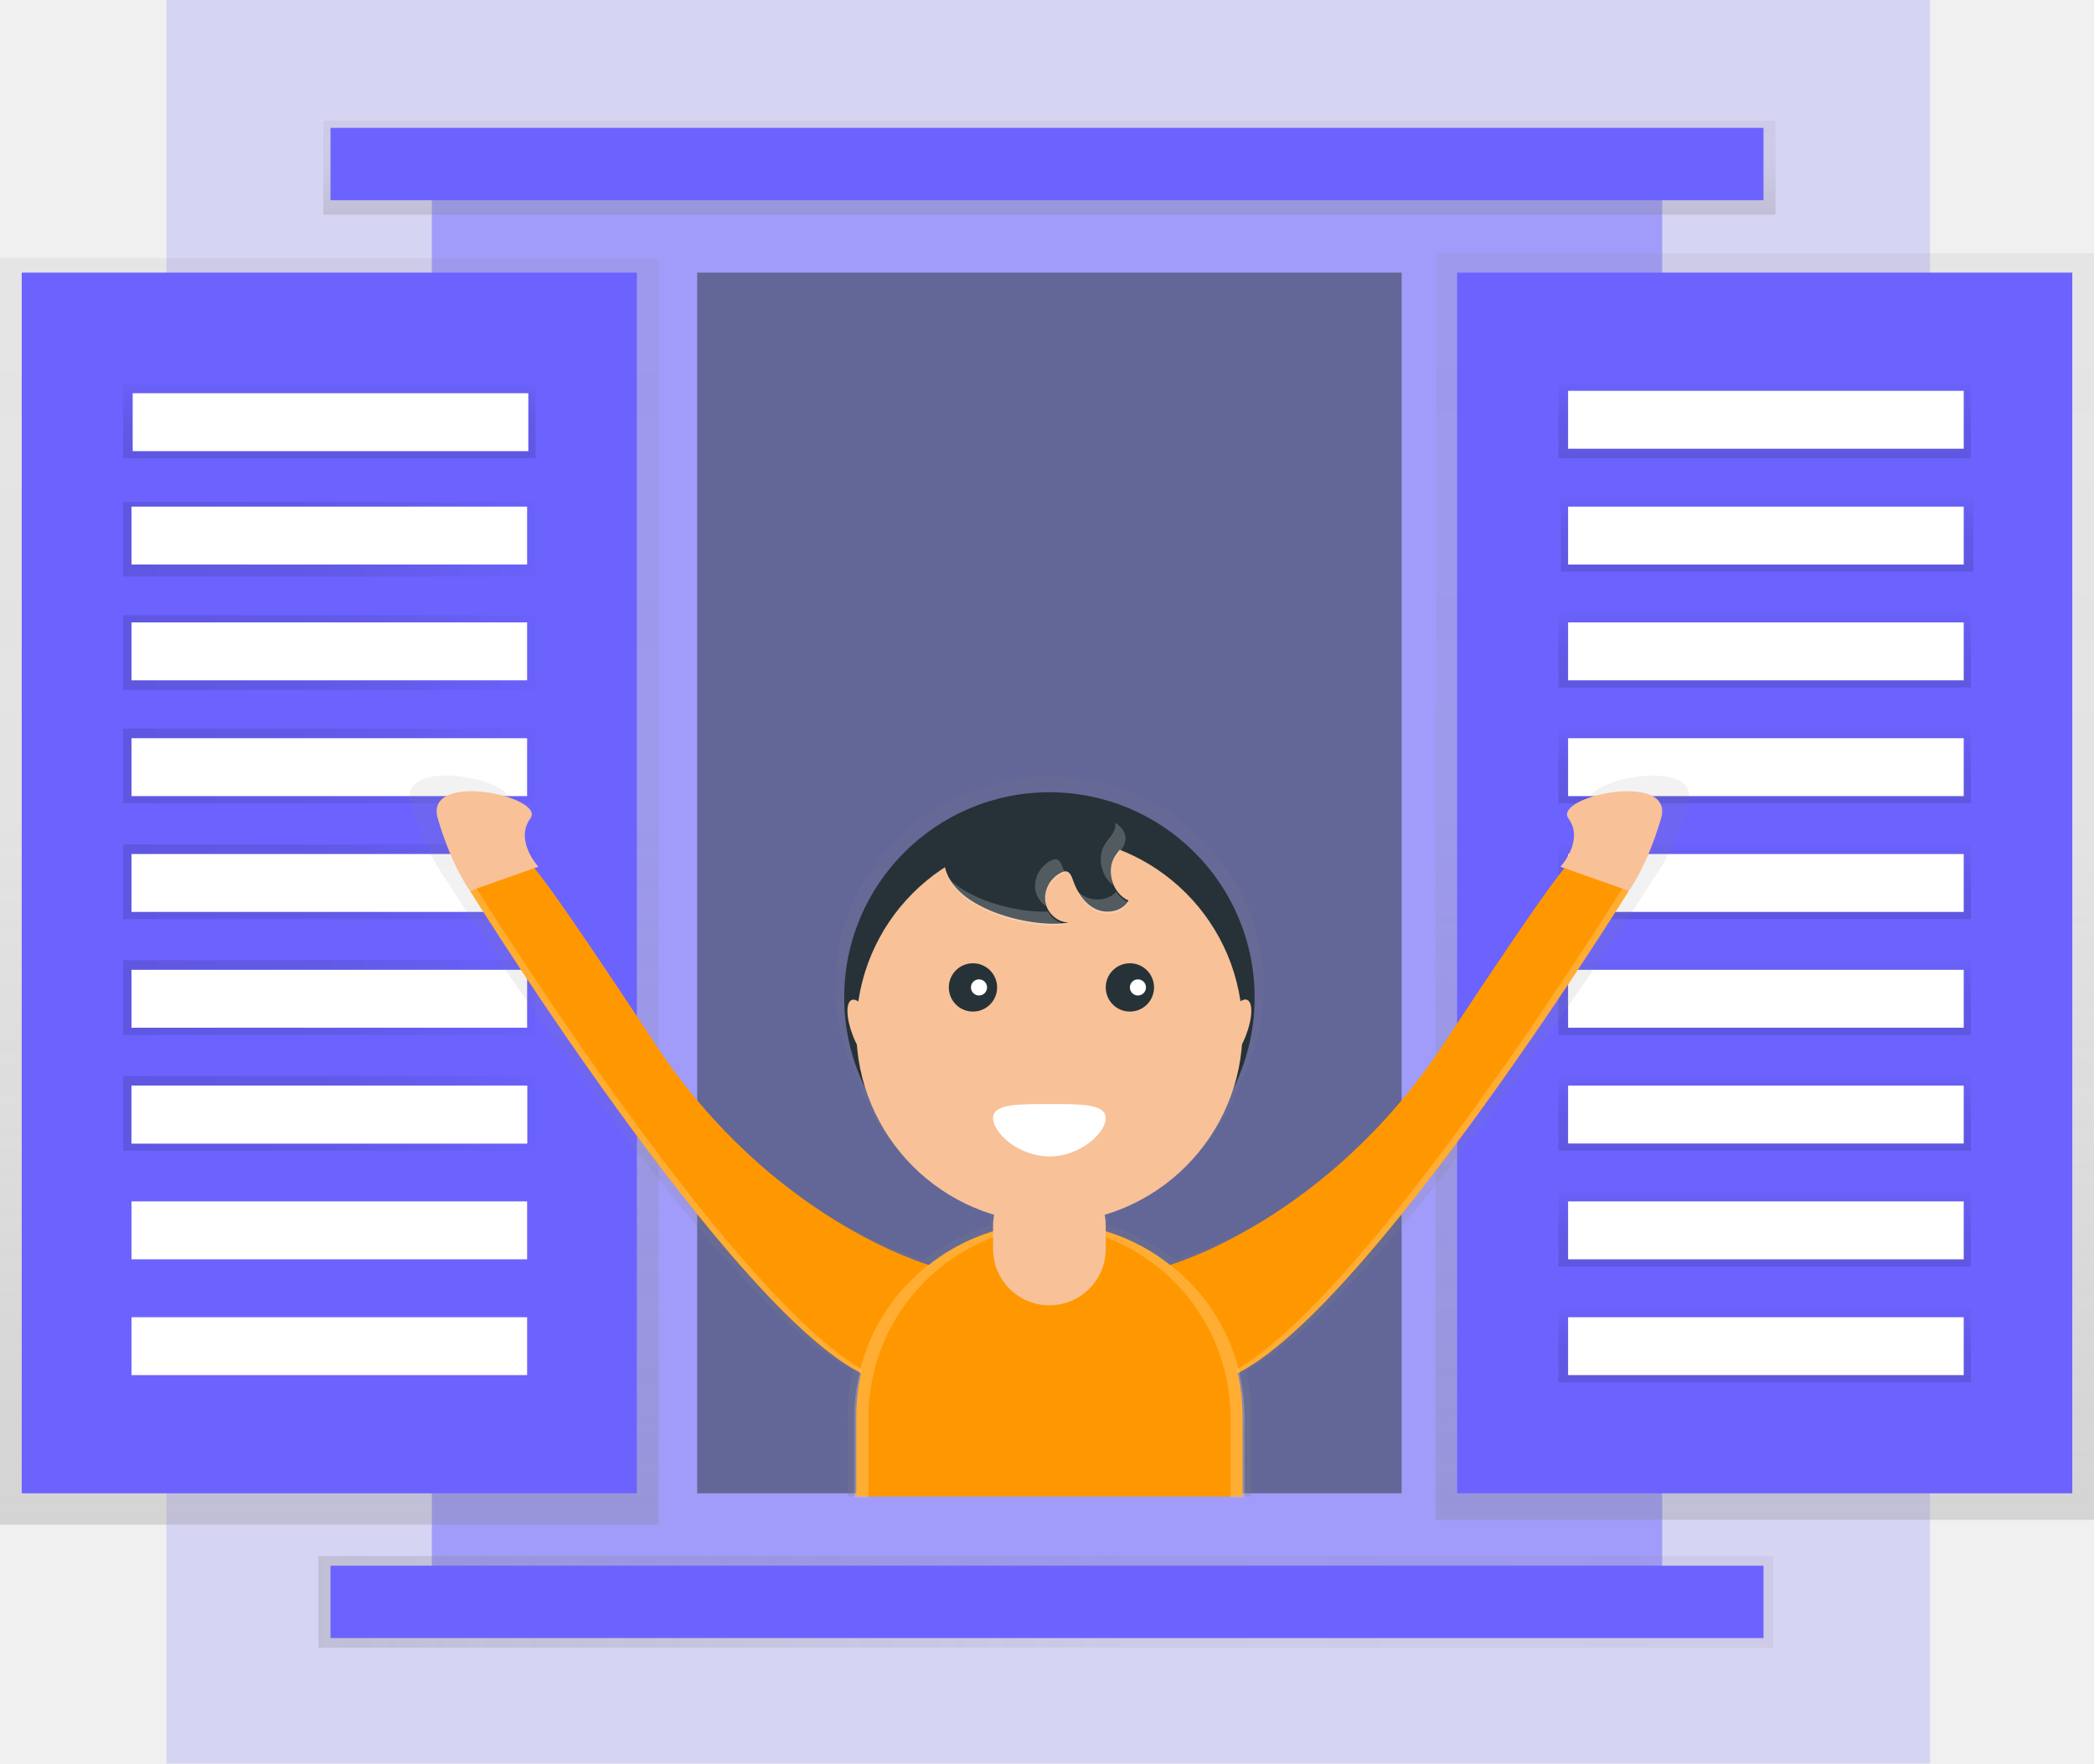
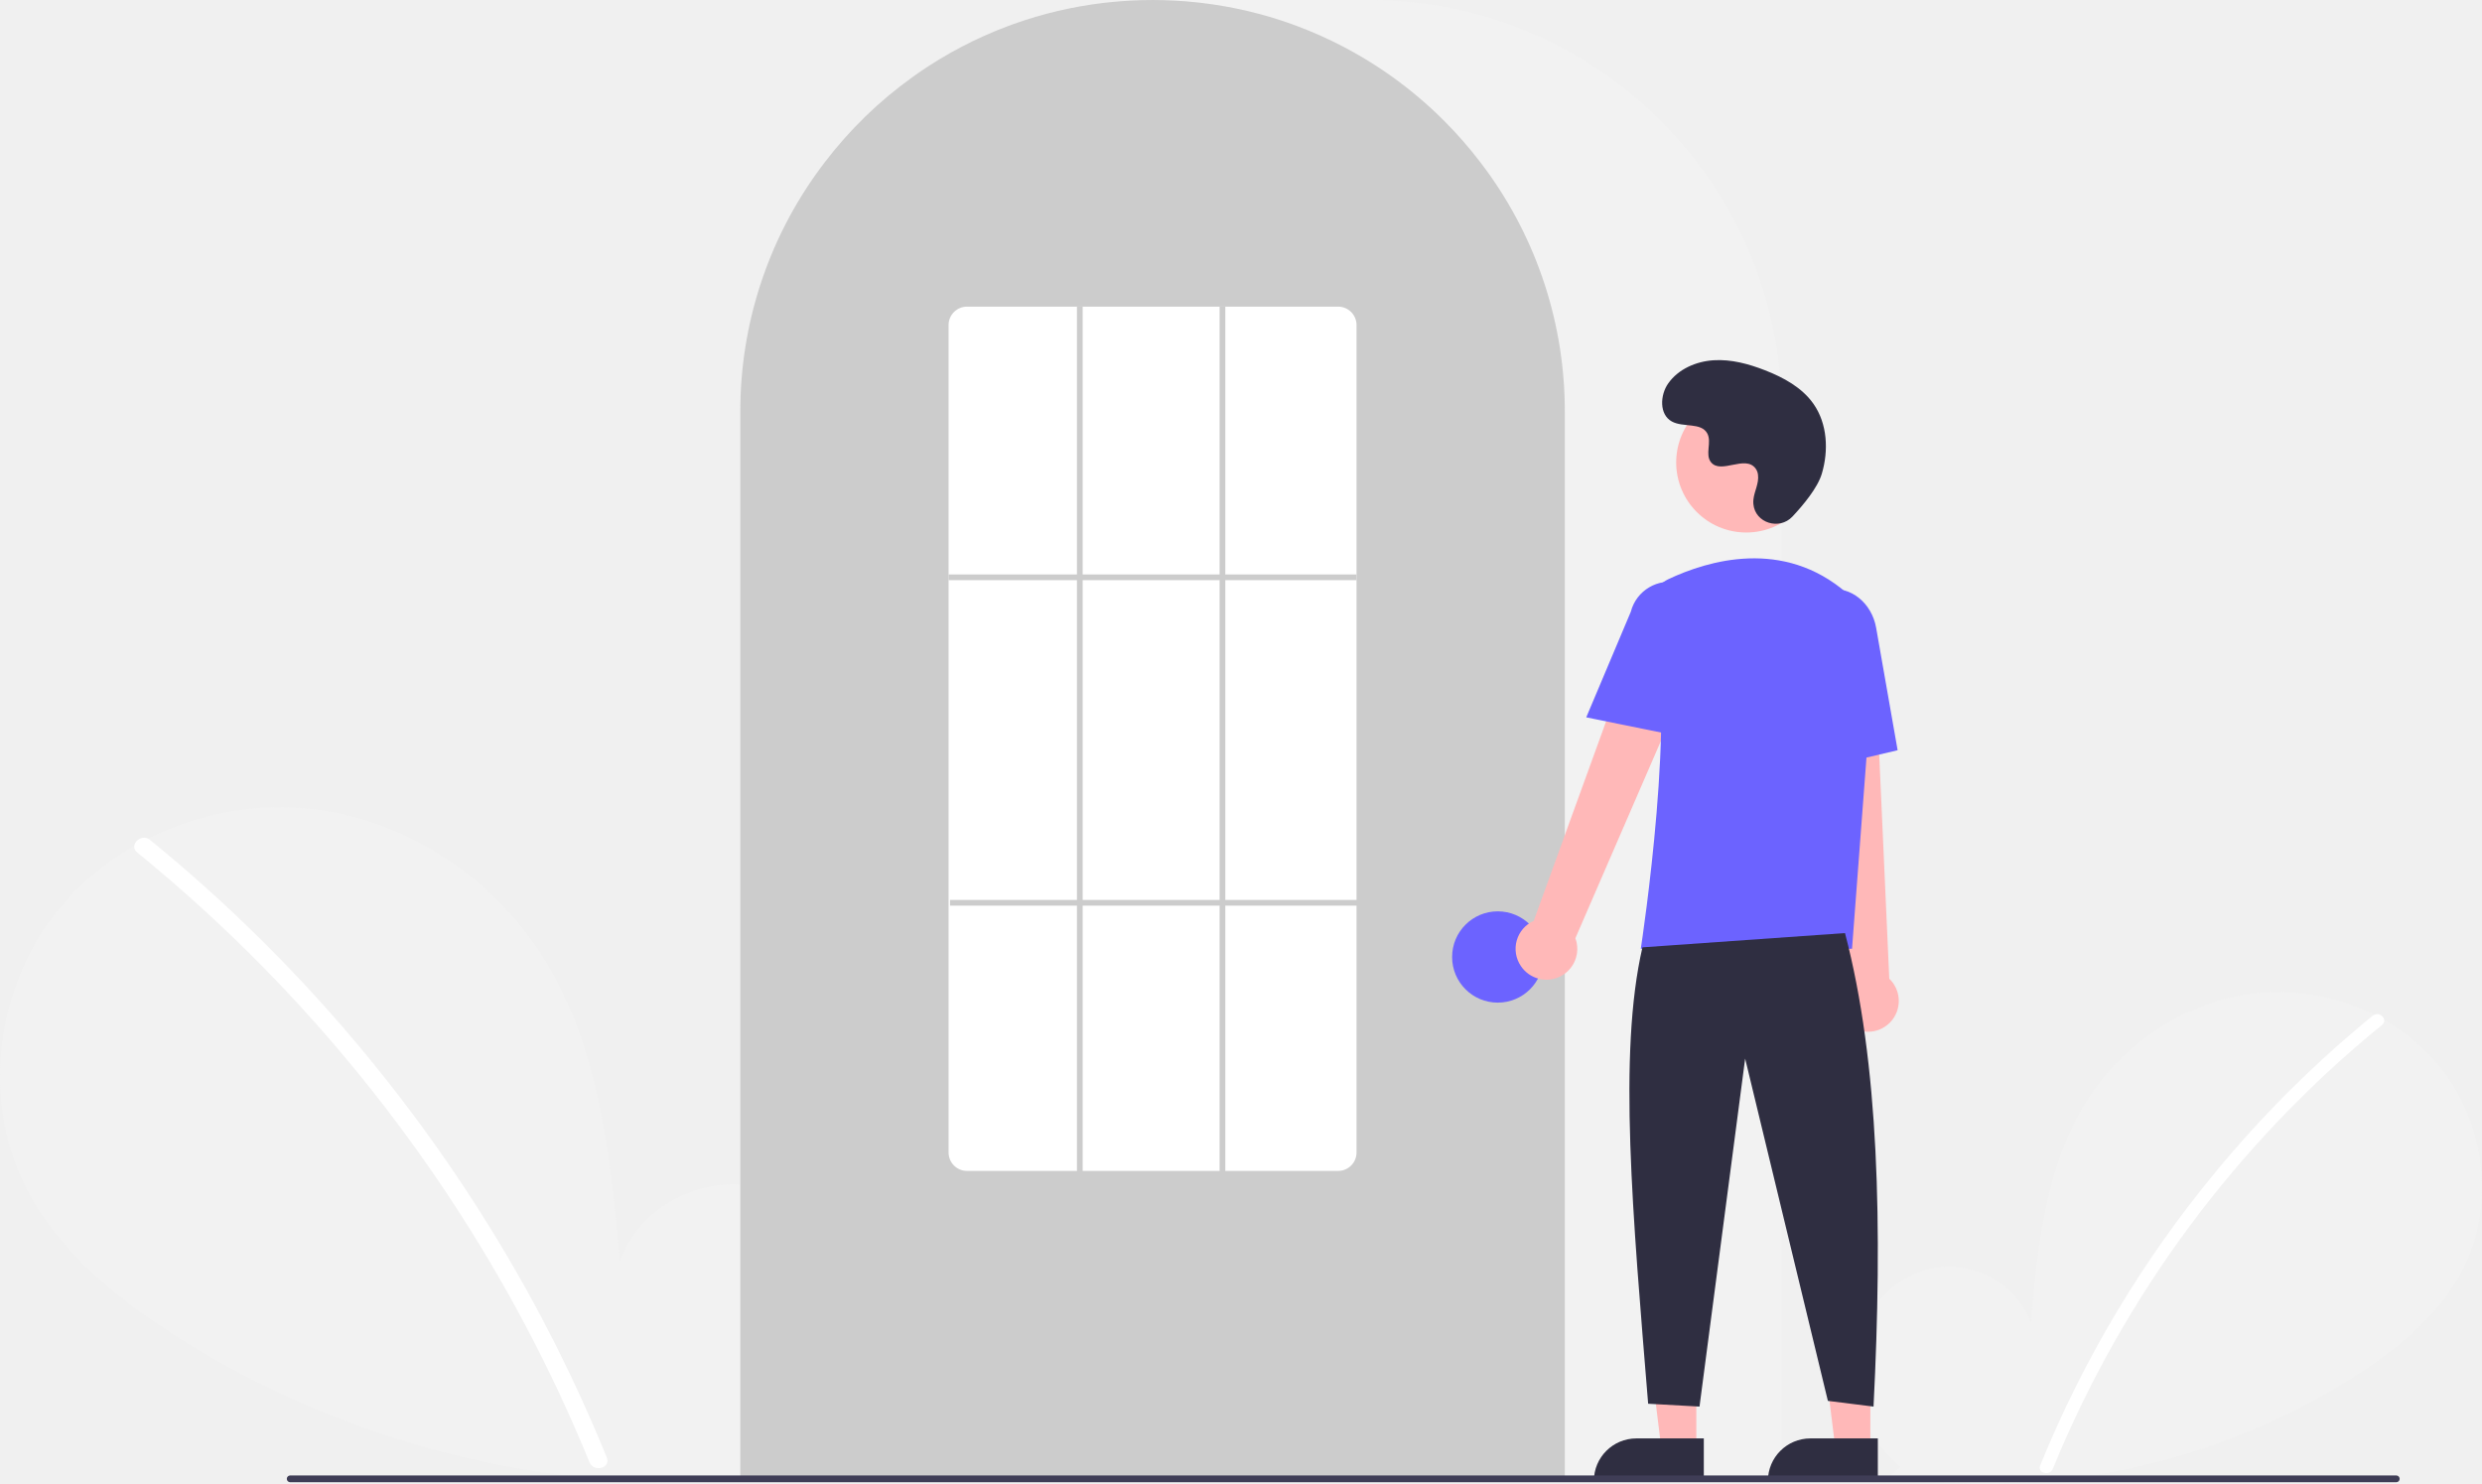
- <svg xmlns="http://www.w3.org/2000/svg" xmlns:xlink="http://www.w3.org/1999/xlink" id="fd1e300e-6133-4b79-9025-3394cccdd89f" data-name="Layer 1" width="868" height="731" viewBox="0 0 868 731">
-   <defs>
-     <linearGradient id="06147ff9-8cd2-48ac-a1c1-caecd7b6d6a5" x1="731.5" y1="630" x2="731.5" y2="105" gradientUnits="userSpaceOnUse">
-       <stop offset="0" stop-color="gray" stop-opacity="0.25" />
-       <stop offset="0.54" stop-color="gray" stop-opacity="0.12" />
-       <stop offset="1" stop-color="gray" stop-opacity="0.1" />
-     </linearGradient>
-     <linearGradient id="a49b107c-cf66-4ec6-8282-86ab0caa351c" x1="136.5" y1="632" x2="136.5" y2="107" xlink:href="#06147ff9-8cd2-48ac-a1c1-caecd7b6d6a5" />
-     <linearGradient id="1f9811ff-c8f4-40a6-be63-e60ca0341cbe" x1="136.5" y1="190" x2="136.5" y2="159" gradientUnits="userSpaceOnUse">
-       <stop offset="0" stop-opacity="0.12" />
-       <stop offset="0.55" stop-opacity="0.09" />
-       <stop offset="1" stop-opacity="0.02" />
-     </linearGradient>
-     <linearGradient id="b9a200bd-353c-4381-b6e1-073e5213fd80" x1="732.5" y1="237" x2="732.5" y2="206" xlink:href="#1f9811ff-c8f4-40a6-be63-e60ca0341cbe" />
-     <linearGradient id="bd740118-0fc8-46fe-baa7-1287731d1ce1" x1="731.5" y1="285" x2="731.5" y2="254" xlink:href="#1f9811ff-c8f4-40a6-be63-e60ca0341cbe" />
-     <linearGradient id="be3dcc85-6798-4804-ad40-40dd5e1bf54d" x1="731.5" y1="333" x2="731.5" y2="302" xlink:href="#1f9811ff-c8f4-40a6-be63-e60ca0341cbe" />
-     <linearGradient id="7951aed1-d6b7-43ca-8fc6-4bf3d931fa96" x1="731.5" y1="381" x2="731.5" y2="350" xlink:href="#1f9811ff-c8f4-40a6-be63-e60ca0341cbe" />
-     <linearGradient id="f7ec873f-c4fc-49e9-9fd3-dd83f2d4e56d" x1="731.5" y1="429" x2="731.5" y2="398" xlink:href="#1f9811ff-c8f4-40a6-be63-e60ca0341cbe" />
-     <linearGradient id="ccdfa92b-51d8-4ad9-a821-9e1bef0af2d7" x1="731.5" y1="477" x2="731.5" y2="446" xlink:href="#1f9811ff-c8f4-40a6-be63-e60ca0341cbe" />
-     <linearGradient id="073d1fbf-61de-45f9-b512-c4899ce091e5" x1="731.5" y1="525" x2="731.5" y2="494" xlink:href="#1f9811ff-c8f4-40a6-be63-e60ca0341cbe" />
-     <linearGradient id="24835175-14ba-470d-95d2-6a8277fcc694" x1="731.5" y1="573" x2="731.5" y2="542" xlink:href="#1f9811ff-c8f4-40a6-be63-e60ca0341cbe" />
-     <linearGradient id="5ff08f58-18b8-40ea-89dd-f61e941fbca5" x1="731.5" x2="731.5" xlink:href="#1f9811ff-c8f4-40a6-be63-e60ca0341cbe" />
-     <linearGradient id="35037972-f4cb-4e52-85d9-6feea861c78a" x1="51" y1="223.5" x2="222" y2="223.5" xlink:href="#1f9811ff-c8f4-40a6-be63-e60ca0341cbe" />
-     <linearGradient id="c11cf938-6a5f-4793-b594-126852022070" x1="51" y1="270.5" x2="222" y2="270.5" xlink:href="#1f9811ff-c8f4-40a6-be63-e60ca0341cbe" />
-     <linearGradient id="68e8be81-276e-4a4c-a07a-ad0995a3c0be" x1="51" y1="317.5" x2="222" y2="317.5" xlink:href="#1f9811ff-c8f4-40a6-be63-e60ca0341cbe" />
-     <linearGradient id="0822cc54-0c46-479a-a5ec-03e9a82962c7" x1="51" y1="365.5" x2="222" y2="365.5" xlink:href="#1f9811ff-c8f4-40a6-be63-e60ca0341cbe" />
-     <linearGradient id="7019b20f-90f6-479e-a238-57a05bc6be32" x1="51" y1="413.5" x2="222" y2="413.5" xlink:href="#1f9811ff-c8f4-40a6-be63-e60ca0341cbe" />
-     <linearGradient id="d42fcc48-79e2-414c-a733-2be802693088" x1="51" y1="461.5" x2="222" y2="461.5" xlink:href="#1f9811ff-c8f4-40a6-be63-e60ca0341cbe" />
-     <linearGradient id="0c4558fc-2870-4523-bb15-f13635f1ebad" x1="132" y1="664" x2="735" y2="664" xlink:href="#06147ff9-8cd2-48ac-a1c1-caecd7b6d6a5" />
-     <linearGradient id="5f8c78d2-e119-41dc-88f5-5bfd3b7b4286" x1="435" y1="89" x2="435" y2="50" xlink:href="#06147ff9-8cd2-48ac-a1c1-caecd7b6d6a5" />
-     <linearGradient id="0b3309b2-8c80-4e02-ba09-43858a03760e" x1="601" y1="704.8" x2="601" y2="406" xlink:href="#06147ff9-8cd2-48ac-a1c1-caecd7b6d6a5" />
-   </defs>
-   <rect x="69" width="731" height="731" fill="#6c63ff" opacity="0.2" />
-   <rect x="179" y="68.25" width="510" height="595.5" fill="#6c63ff" opacity="0.5" />
-   <rect x="595" y="105" width="273" height="525" fill="url(#06147ff9-8cd2-48ac-a1c1-caecd7b6d6a5)" />
-   <rect y="107" width="273" height="525" fill="url(#a49b107c-cf66-4ec6-8282-86ab0caa351c)" />
-   <rect x="604" y="113" width="255" height="506" fill="#6c63ff" />
-   <rect x="175" y="197.5" width="255" height="506" transform="translate(439 816.5) rotate(-180)" fill="#6c63ff" />
-   <rect x="51" y="159" width="171" height="31" fill="url(#1f9811ff-c8f4-40a6-be63-e60ca0341cbe)" />
-   <rect x="647" y="206" width="171" height="31" fill="url(#b9a200bd-353c-4381-b6e1-073e5213fd80)" />
-   <rect x="646" y="254" width="171" height="31" fill="url(#bd740118-0fc8-46fe-baa7-1287731d1ce1)" />
-   <rect x="646" y="302" width="171" height="31" fill="url(#be3dcc85-6798-4804-ad40-40dd5e1bf54d)" />
-   <rect x="646" y="350" width="171" height="31" fill="url(#7951aed1-d6b7-43ca-8fc6-4bf3d931fa96)" />
-   <rect x="646" y="398" width="171" height="31" fill="url(#f7ec873f-c4fc-49e9-9fd3-dd83f2d4e56d)" />
-   <rect x="646" y="446" width="171" height="31" fill="url(#ccdfa92b-51d8-4ad9-a821-9e1bef0af2d7)" />
-   <rect x="646" y="494" width="171" height="31" fill="url(#073d1fbf-61de-45f9-b512-c4899ce091e5)" />
-   <rect x="646" y="542" width="171" height="31" fill="url(#24835175-14ba-470d-95d2-6a8277fcc694)" />
-   <rect x="646" y="159" width="171" height="31" fill="url(#5ff08f58-18b8-40ea-89dd-f61e941fbca5)" />
-   <rect x="51" y="208" width="171" height="31" fill="url(#35037972-f4cb-4e52-85d9-6feea861c78a)" />
-   <rect x="51" y="255" width="171" height="31" fill="url(#c11cf938-6a5f-4793-b594-126852022070)" />
-   <rect x="51" y="302" width="171" height="31" fill="url(#68e8be81-276e-4a4c-a07a-ad0995a3c0be)" />
-   <rect x="51" y="350" width="171" height="31" fill="url(#0822cc54-0c46-479a-a5ec-03e9a82962c7)" />
-   <rect x="51" y="398" width="171" height="31" fill="url(#7019b20f-90f6-479e-a238-57a05bc6be32)" />
-   <rect x="55" y="163" width="164" height="24" fill="#fff" />
-   <rect x="54.5" y="210" width="164" height="24" fill="#fff" />
-   <rect x="54.5" y="258" width="164" height="24" fill="#fff" />
-   <rect x="54.5" y="306" width="164" height="24" fill="#fff" />
-   <rect x="54.5" y="354" width="164" height="24" fill="#fff" />
-   <rect x="54.5" y="402" width="164" height="24" fill="#fff" />
-   <rect x="51" y="446" width="171" height="31" fill="url(#d42fcc48-79e2-414c-a733-2be802693088)" />
-   <rect x="54.5" y="450" width="164" height="24" fill="#fff" />
-   <rect x="54.5" y="450" width="164" height="24" fill="#fff" />
-   <rect x="54.5" y="498" width="164" height="24" fill="#fff" />
-   <rect x="54.5" y="546" width="164" height="24" fill="#fff" />
-   <rect x="650" y="162" width="164" height="24" fill="#fff" />
-   <rect x="650" y="210" width="164" height="24" fill="#fff" />
-   <rect x="650" y="258" width="164" height="24" fill="#fff" />
-   <rect x="650" y="306" width="164" height="24" fill="#fff" />
-   <rect x="650" y="354" width="164" height="24" fill="#fff" />
-   <rect x="650" y="402" width="164" height="24" fill="#fff" />
-   <rect x="650" y="450" width="164" height="24" fill="#fff" />
-   <rect x="650" y="498" width="164" height="24" fill="#fff" />
-   <rect x="650" y="546" width="164" height="24" fill="#fff" />
-   <rect x="132" y="645" width="603" height="38" fill="url(#0c4558fc-2870-4523-bb15-f13635f1ebad)" />
-   <rect x="137" y="649" width="594" height="30" fill="#6c63ff" />
-   <rect x="134" y="50" width="602" height="39" fill="url(#5f8c78d2-e119-41dc-88f5-5bfd3b7b4286)" />
-   <rect x="137" y="53" width="594" height="30" fill="#6c63ff" />
-   <rect x="289" y="113" width="292" height="506" fill="#263238" opacity="0.5" />
-   <path d="M825.66,417.55c7,9.38-3.48,20.46-3.48,20.46l1.76.61c-2.59,2.87-12.82,15.82-52.26,74.4-50.5,75-118.55,93.71-118.55,93.71h0a84,84,0,0,0-27.73-14.31v-7.08a83,83,0,0,0,55.3-53.48,85.08,85.08,0,0,0,9.14-38.44c0-48-39.77-86.94-88.82-86.94s-88.82,38.93-88.82,86.94a85.08,85.08,0,0,0,9.14,38.44,83,83,0,0,0,55.3,53.48v7.08a84,84,0,0,0-27.73,14.31h0S480.83,588,430.33,513c-39.44-58.58-49.67-71.54-52.26-74.4l1.76-.61s-10.45-11.08-3.48-20.46-46.15-20.46-40.06,0,13.93,30.69,13.93,30.69S461.42,623.6,519.47,652.58a80.43,80.43,0,0,0-2.06,18.12V704.8H684.59V670.7a80.43,80.43,0,0,0-2.06-18.12c58-29,169.25-204.35,169.25-204.35s7.84-10.23,13.93-30.69S818.69,408.17,825.66,417.55Z" transform="translate(-166 -84.5)" fill="url(#0b3309b2-8c80-4e02-ba09-43858a03760e)" />
-   <circle cx="435" cy="413.47" r="85.06" fill="#263238" />
-   <circle cx="435" cy="426.82" r="80.06" fill="#f8c198" />
-   <circle cx="403.31" cy="409.3" r="10.01" fill="#263238" />
-   <circle cx="468.36" cy="409.3" r="10.01" fill="#263238" />
-   <path d="M624.35,548c0,6-10.45,15.85-23.35,15.85S577.65,554,577.65,548s10.45-5.84,23.35-5.84S624.35,542,624.35,548Z" transform="translate(-166 -84.5)" fill="#fff" />
-   <circle cx="405.81" cy="409.3" r="3.34" fill="#fff" />
-   <circle cx="471.69" cy="409.3" r="3.34" fill="#fff" />
-   <path d="M609,466.88c-4.88,0-9.26-4.24-9.78-9.09a12,12,0,0,1,7-11.75,3.42,3.42,0,0,1,1.47-.38c1.68,0,2.51,2,3.05,3.59,1.68,4.92,4.66,9.72,9.34,12s11.22,1.11,13.69-3.47c-6.62-2.95-9.45-12.21-5.6-18.35,1.49-2.37,3.81-4.38,4.28-7.14.86-5-4.62-8.64-9.47-10.14-14-4.33-62.8-4.81-65.49,16.08C554.67,460.27,593.63,469.8,609,466.88Z" transform="translate(-166 -84.5)" fill="#263238" />
-   <ellipse cx="524.27" cy="512.15" rx="5" ry="14.18" transform="translate(-317.38 143.66) rotate(-21.53)" fill="#f8c198" />
-   <ellipse cx="677.73" cy="512.15" rx="14.18" ry="5" transform="translate(-213.42 870.11) rotate(-68.47)" fill="#f8c198" />
-   <path d="M650.91,608.84s65.17-18.3,113.54-91.69,50.87-73.59,50.87-73.59l25.85,10.21S721.09,647.25,669.39,657.26,650.91,608.84,650.91,608.84Z" transform="translate(-166 -84.5)" fill="#ff9800" />
-   <path d="M812.83,443.77s10-10.84,3.34-20,44.2-20,38.36,0-13.34,30-13.34,30Z" transform="translate(-166 -84.5)" fill="#f8c198" />
-   <path d="M551.09,608.84s-65.17-18.3-113.54-91.69-50.87-73.59-50.87-73.59l-25.85,10.21s120.09,193.48,171.8,203.49S551.09,608.84,551.09,608.84Z" transform="translate(-166 -84.5)" fill="#ff9800" />
-   <path d="M389.17,443.77s-10-10.84-3.34-20-44.2-20-38.36,0,13.34,30,13.34,30Z" transform="translate(-166 -84.5)" fill="#f8c198" />
-   <g opacity="0.2">
-     <path d="M628.29,427.27c-.48,2.76-2.8,4.76-4.28,7.14-3.37,5.38-1.62,13.16,3.32,17a12.79,12.79,0,0,1,.85-11.14c1.49-2.37,3.81-4.38,4.28-7.14.54-3.13-1.41-5.73-4.13-7.6A6,6,0,0,1,628.29,427.27Z" transform="translate(-166 -84.5)" fill="#fff" />
-     <path d="M607.46,446.51c-.32-.75-.62-1.51-.88-2.27-.54-1.59-1.37-3.54-3.05-3.59a3.42,3.42,0,0,0-1.47.38,12,12,0,0,0-7,11.75,10.53,10.53,0,0,0,4.47,7.35,9.4,9.4,0,0,1-.3-1.51,12,12,0,0,1,7-11.75A3.87,3.87,0,0,1,607.46,446.51Z" transform="translate(-166 -84.5)" fill="#fff" />
-     <path d="M600.41,462.35c-12.16.51-31.78-4.13-41.45-14,7.22,15.36,37.05,21.79,50,19.32A10.08,10.08,0,0,1,600.41,462.35Z" transform="translate(-166 -84.5)" fill="#fff" />
-     <path d="M628.68,454.11c-2.92,3.43-8.58,4.15-12.75,2.12a14.54,14.54,0,0,1-3.7-2.61,17.84,17.84,0,0,0,7.87,8.44c4.68,2.27,11.22,1.11,13.69-3.47A11.88,11.88,0,0,1,628.68,454.11Z" transform="translate(-166 -84.5)" fill="#fff" />
-   </g>
-   <path d="M837.85,453.77S717.76,647.25,666,657.26a60.33,60.33,0,0,1-9.07,1.11,53.05,53.05,0,0,0,12.41-1.11c51.71-10,171.8-203.49,171.8-203.49l-2.68-.95C838.09,453.45,837.85,453.77,837.85,453.77Z" transform="translate(-166 -84.5)" fill="#fff" opacity="0.2" />
-   <path d="M364.15,453.77S484.24,647.25,536,657.26a60.33,60.33,0,0,0,9.07,1.11,53.05,53.05,0,0,1-12.41-1.11c-51.71-10-171.8-203.49-171.8-203.49l2.68-.95C363.91,453.45,364.15,453.77,364.15,453.77Z" transform="translate(-166 -84.5)" fill="#fff" opacity="0.2" />
-   <path d="M435,506.88h0a80.06,80.06,0,0,1,80.06,80.06V620.3a0,0,0,0,1,0,0H354.94a0,0,0,0,1,0,0V586.94A80.06,80.06,0,0,1,435,506.88Z" fill="#ff9800" />
-   <path d="M601.83,591.8h0a80.93,80.93,0,0,0-8.72.47c1,0,1.91-.06,2.88-.06h0a80.06,80.06,0,0,1,80.06,80.06v32.94h5.84V671.86A80.06,80.06,0,0,0,601.83,591.8Z" transform="translate(-166 -84.5)" fill="#fff" opacity="0.2" />
-   <path d="M600.17,591.8h0a80.93,80.93,0,0,1,8.72.47c-1,0-1.91-.06-2.88-.06h0a80.06,80.06,0,0,0-80.06,80.06v32.94h-5.84V671.86A80.06,80.06,0,0,1,600.17,591.8Z" transform="translate(-166 -84.5)" fill="#fff" opacity="0.2" />
-   <rect x="411.65" y="484.78" width="46.7" height="56.29" rx="23.35" ry="23.35" fill="#f8c198" />
+ <svg xmlns="http://www.w3.org/2000/svg" id="b368e7d6-7c4a-408c-9a35-0514749a7e1a" data-name="Layer 1" width="870" height="520.139" viewBox="0 0 870 520.139">
+   <path d="M831.092,704.187c-11.138-9.412-17.904-24.28-16.13-38.754s12.764-27.78,27.018-30.854,30.504,5.435,34.834,19.359c2.383-26.846,5.129-54.818,19.402-77.68,12.924-20.701,35.309-35.514,59.569-38.164s49.803,7.359,64.933,26.507,18.835,46.985,8.238,68.969c-7.806,16.195-22.188,28.247-37.257,38.052a240.452,240.452,0,0,1-164.454,35.977Z" transform="translate(-165 -189.9307)" fill="#f2f2f2" />
+   <path d="M996.728,546.01a393.414,393.414,0,0,0-54.826,54.442,394.561,394.561,0,0,0-61.752,103.194c-1.112,2.725,3.313,3.911,4.412,1.216A392.342,392.342,0,0,1,999.963,549.245c2.284-1.86-.97-5.08-3.236-3.236Z" transform="translate(-165 -189.9307)" fill="#fff" />
+   <path d="M445.067,701.63c15.299-12.927,24.591-33.348,22.154-53.228s-17.531-38.156-37.11-42.377-41.897,7.464-47.844,26.59c-3.273-36.873-7.044-75.292-26.648-106.693-17.751-28.433-48.497-48.778-81.818-52.418s-68.404,10.107-89.185,36.407-25.869,64.535-11.315,94.729c10.722,22.243,30.475,38.797,51.172,52.264,66.03,42.965,147.939,60.884,225.877,49.415" transform="translate(-165 -189.9307)" fill="#f2f2f2" />
+   <path d="M217.567,484.373a540.355,540.355,0,0,1,75.304,74.777A548.076,548.076,0,0,1,352.257,647.04a545.835,545.835,0,0,1,25.43,53.846c1.527,3.743-4.55,5.372-6.06,1.671a536.36,536.36,0,0,0-49.009-92.727A539.734,539.734,0,0,0,256.889,528.632a538.441,538.441,0,0,0-43.766-39.815c-3.138-2.555,1.332-6.978,4.444-4.444Z" transform="translate(-165 -189.9307)" fill="#fff" />
+   <path d="M789.5,708.931h-365v-374.5c0-79.678,64.822-144.5,144.5-144.5h76c79.677,0,144.5,64.822,144.5,144.5Z" transform="translate(-165 -189.9307)" fill="#f2f2f2" />
+   <path d="M713.5,708.931h-289v-374.5a143.382,143.382,0,0,1,27.596-84.944c.664-.905,1.326-1.798,2.009-2.681a144.466,144.466,0,0,1,30.754-29.851c.66-.48,1.322-.952,1.994-1.423a144.16,144.16,0,0,1,31.472-16.459c.661-.25,1.334-.501,2.007-.742a144.02,144.02,0,0,1,31.108-7.336c.658-.09,1.333-.16,2.008-.23a146.288,146.288,0,0,1,31.105,0c.673.07,1.349.141,2.014.231a143.995,143.995,0,0,1,31.1,7.335c.673.241,1.346.492,2.009.743a143.799,143.799,0,0,1,31.106,16.216c.672.461,1.344.933,2.006,1.405a145.987,145.987,0,0,1,18.384,15.564,144.305,144.305,0,0,1,12.724,14.551c.681.88,1.343,1.773,2.005,2.677A143.382,143.382,0,0,1,713.5,334.431Z" transform="translate(-165 -189.9307)" fill="#ccc" />
+   <circle cx="525" cy="335.5" r="16" fill="#6c63ff" />
+   <polygon points="594.599 507.783 582.339 507.783 576.506 460.495 594.601 460.496 594.599 507.783" fill="#ffb8b8" />
+   <path d="M573.582,504.28h23.644a0,0,0,0,1,0,0v14.887a0,0,0,0,1,0,0H558.695a0,0,0,0,1,0,0v0a14.887,14.887,0,0,1,14.887-14.887Z" fill="#2f2e41" />
+   <polygon points="655.599 507.783 643.339 507.783 637.506 460.495 655.601 460.496 655.599 507.783" fill="#ffb8b8" />
+   <path d="M634.582,504.28h23.644a0,0,0,0,1,0,0v14.887a0,0,0,0,1,0,0H619.695a0,0,0,0,1,0,0v0a14.887,14.887,0,0,1,14.887-14.887Z" fill="#2f2e41" />
+   <path d="M698.098,528.6a10.743,10.743,0,0,1,4.511-15.843l41.676-114.867L764.791,409.082,717.206,518.853a10.801,10.801,0,0,1-19.109,9.748Z" transform="translate(-165 -189.9307)" fill="#ffb8b8" />
+   <path d="M814.336,550.184a10.743,10.743,0,0,1-2.893-16.217L798.533,412.458l23.338,1.066L827.236,533.045a10.801,10.801,0,0,1-12.9,17.139Z" transform="translate(-165 -189.9307)" fill="#ffb8b8" />
+   <circle cx="612.106" cy="162.123" r="24.561" fill="#ffb8b8" />
+   <path d="M814.18,522.549H740.133l.089-.576c.133-.861,13.197-86.439,3.562-114.436a11.813,11.813,0,0,1,6.069-14.584h0c13.772-6.485,40.208-14.471,62.52,4.909a28.234,28.234,0,0,1,9.459,23.396Z" transform="translate(-165 -189.9307)" fill="#6c63ff" />
+   <path d="M754.354,448.181,721.018,441.418l15.626-37.03a13.997,13.997,0,0,1,27.106,6.998Z" transform="translate(-165 -189.9307)" fill="#6c63ff" />
+   <path d="M797.05,460.739l-2.004-45.941c-1.52-8.636,3.424-16.8,11.027-18.135,7.605-1.33,15.032,4.66,16.558,13.36l7.533,42.928Z" transform="translate(-165 -189.9307)" fill="#6c63ff" />
+   <path d="M811.716,517.049c11.915,45.377,13.214,103.069,10,166l-16-2-29-120-16,122-18-1c-5.377-66.03-10.613-122.715-2-160Z" transform="translate(-165 -189.9307)" fill="#2f2e41" />
+   <path d="M793.289,371.035c-4.582,4.881-13.091,2.261-13.688-4.407a8.055,8.055,0,0,1,.01-1.556c.308-2.954,2.015-5.635,1.606-8.754a4.59,4.59,0,0,0-.84-2.149c-3.651-4.889-12.222,2.187-15.668-2.239-2.113-2.714.371-6.987-1.251-10.021-2.14-4.004-8.479-2.029-12.454-4.221-4.423-2.439-4.158-9.225-1.247-13.353,3.551-5.034,9.776-7.72,15.923-8.107s12.253,1.275,17.992,3.511c6.521,2.541,12.988,6.054,17.001,11.788,4.88,6.973,5.35,16.348,2.909,24.502C802.098,360.99,797.031,367.049,793.289,371.035Z" transform="translate(-165 -189.9307)" fill="#2f2e41" />
+   <path d="M1004.982,709.574h-738.294a1.191,1.191,0,0,1,0-2.381h738.294a1.191,1.191,0,0,1,0,2.381Z" transform="translate(-165 -189.9307)" fill="#3f3d56" />
+   <path d="M634,600.431H504a6.465,6.465,0,0,1-6.5-6.415V303.846a6.465,6.465,0,0,1,6.5-6.415H634a6.465,6.465,0,0,1,6.5,6.415V594.015A6.465,6.465,0,0,1,634,600.431Z" transform="translate(-165 -189.9307)" fill="#fff" />
+   <rect x="332.5" y="201.39" width="143" height="2" fill="#ccc" />
+   <rect x="333" y="315.5" width="143" height="2" fill="#ccc" />
+   <rect x="377.5" y="107.5" width="2" height="304" fill="#ccc" />
+   <rect x="427.5" y="107.5" width="2" height="304" fill="#ccc" />
</svg>
